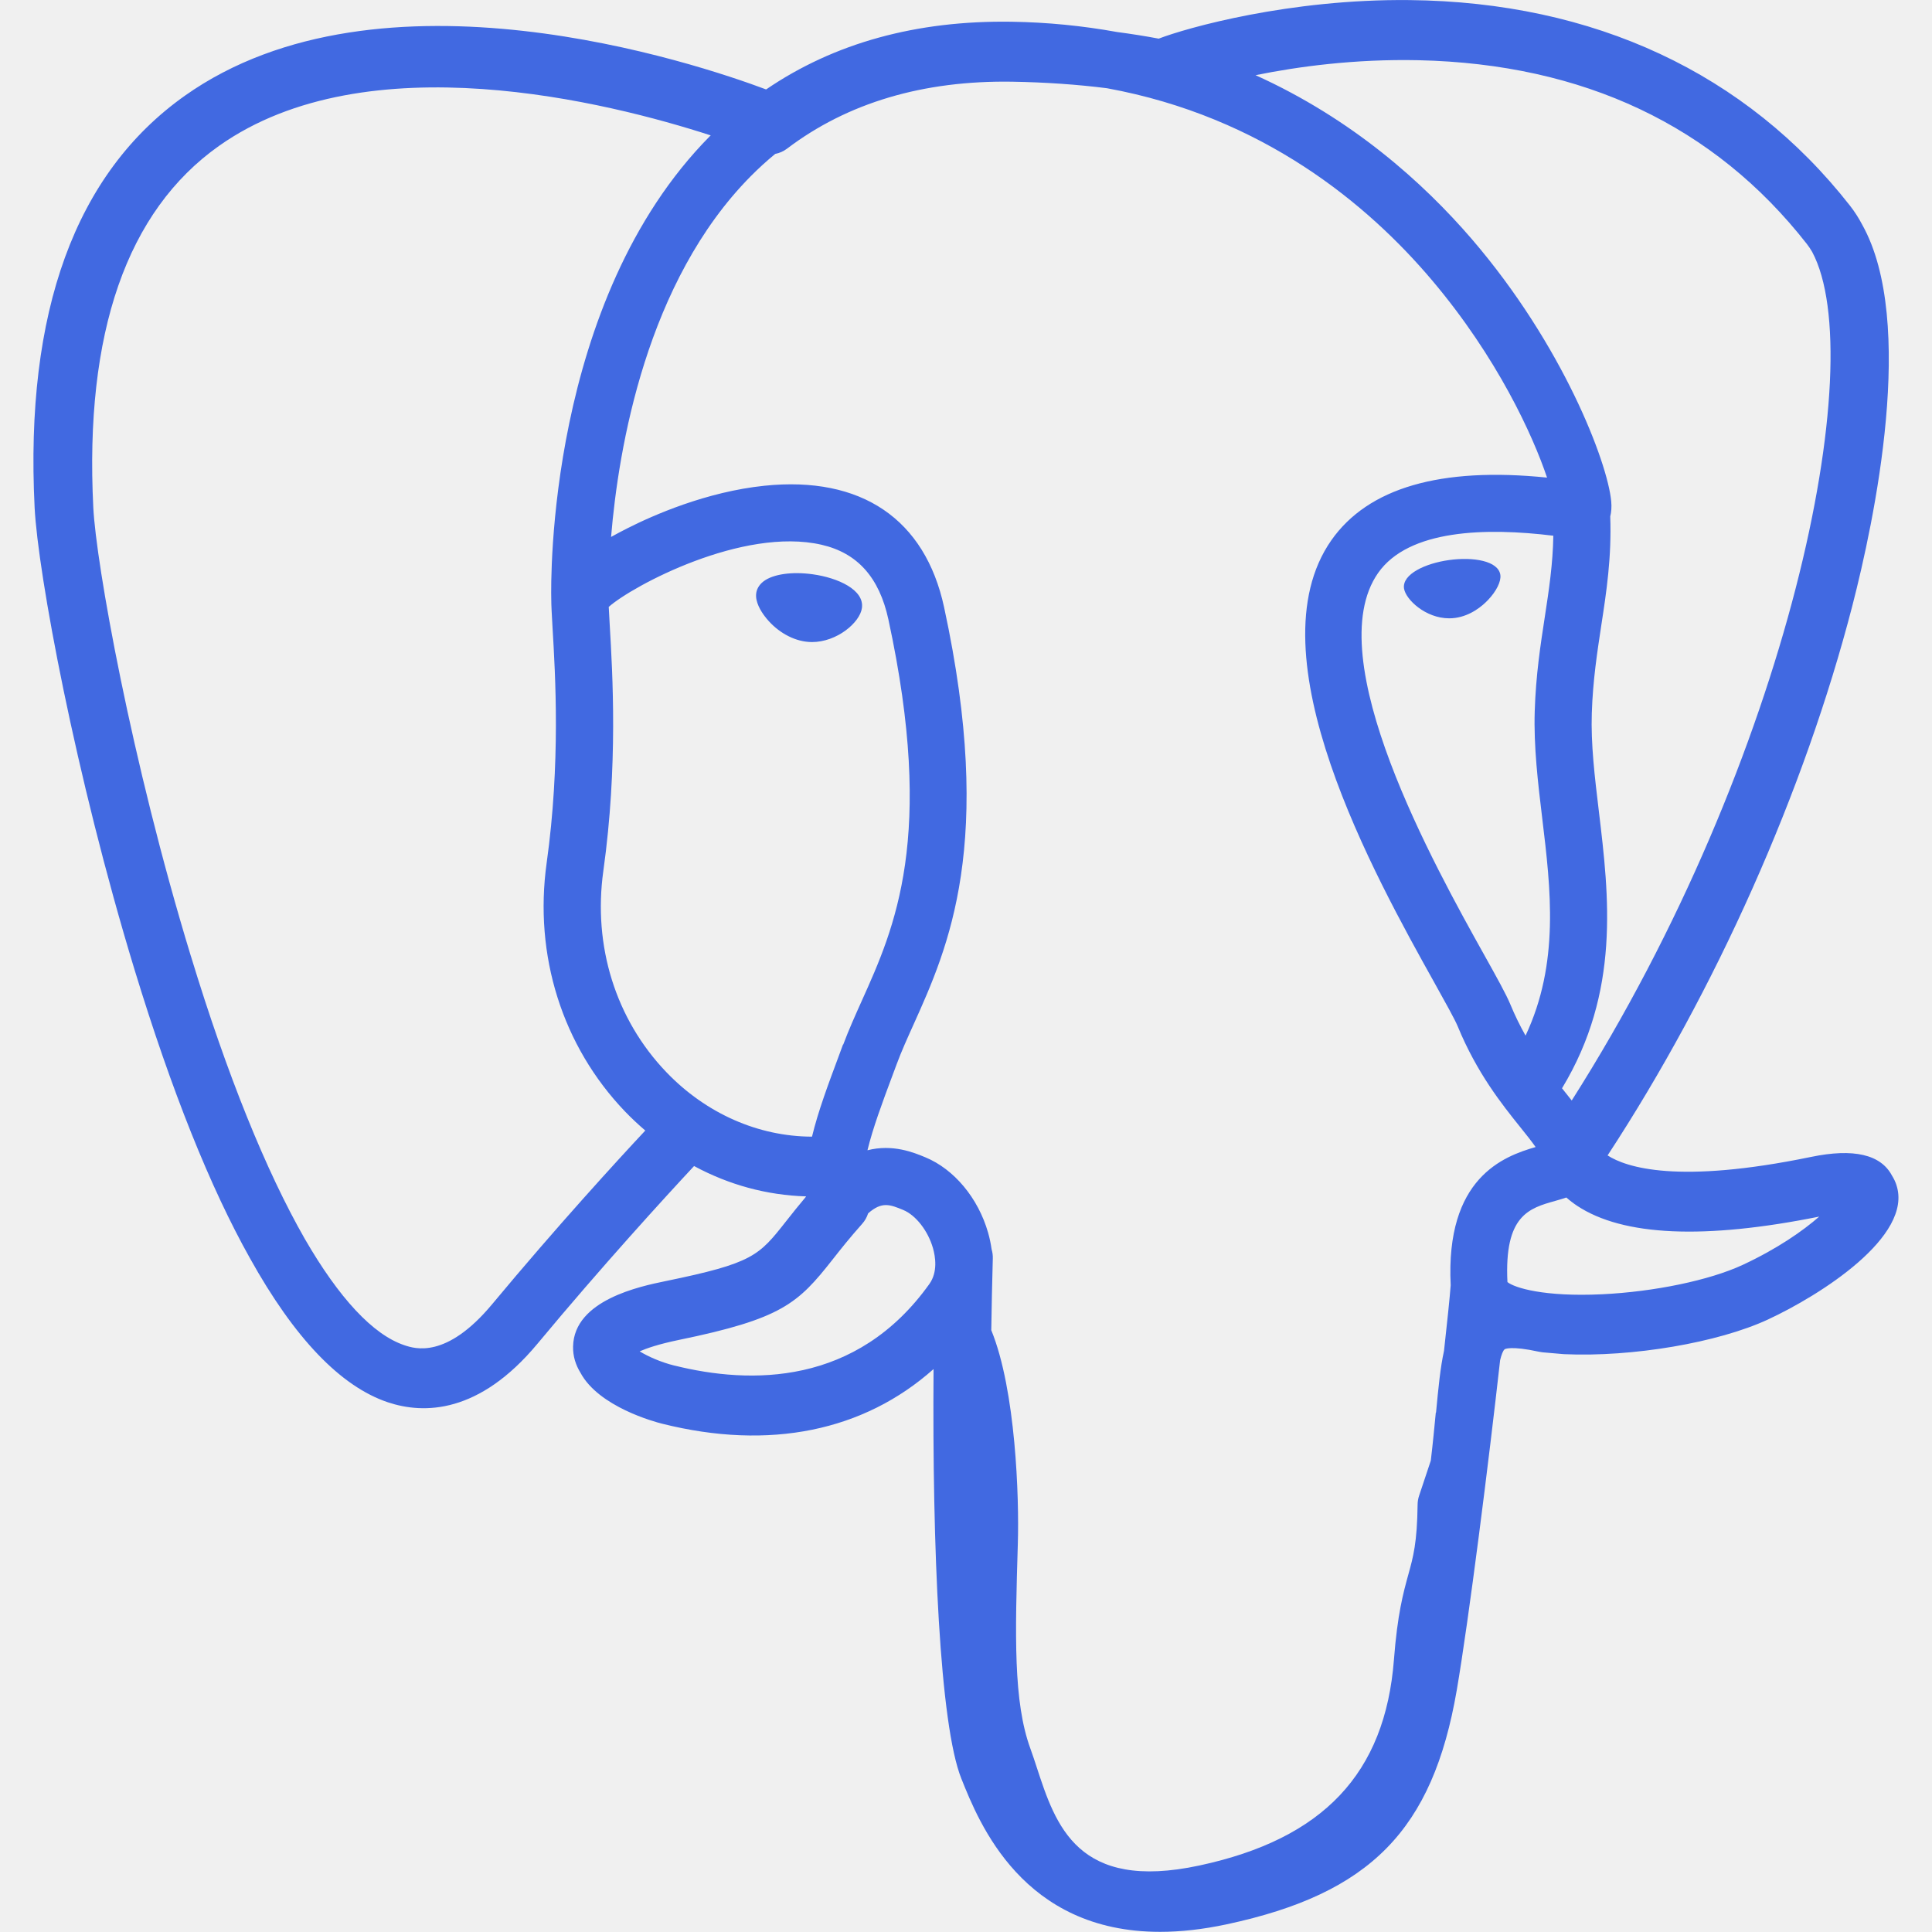
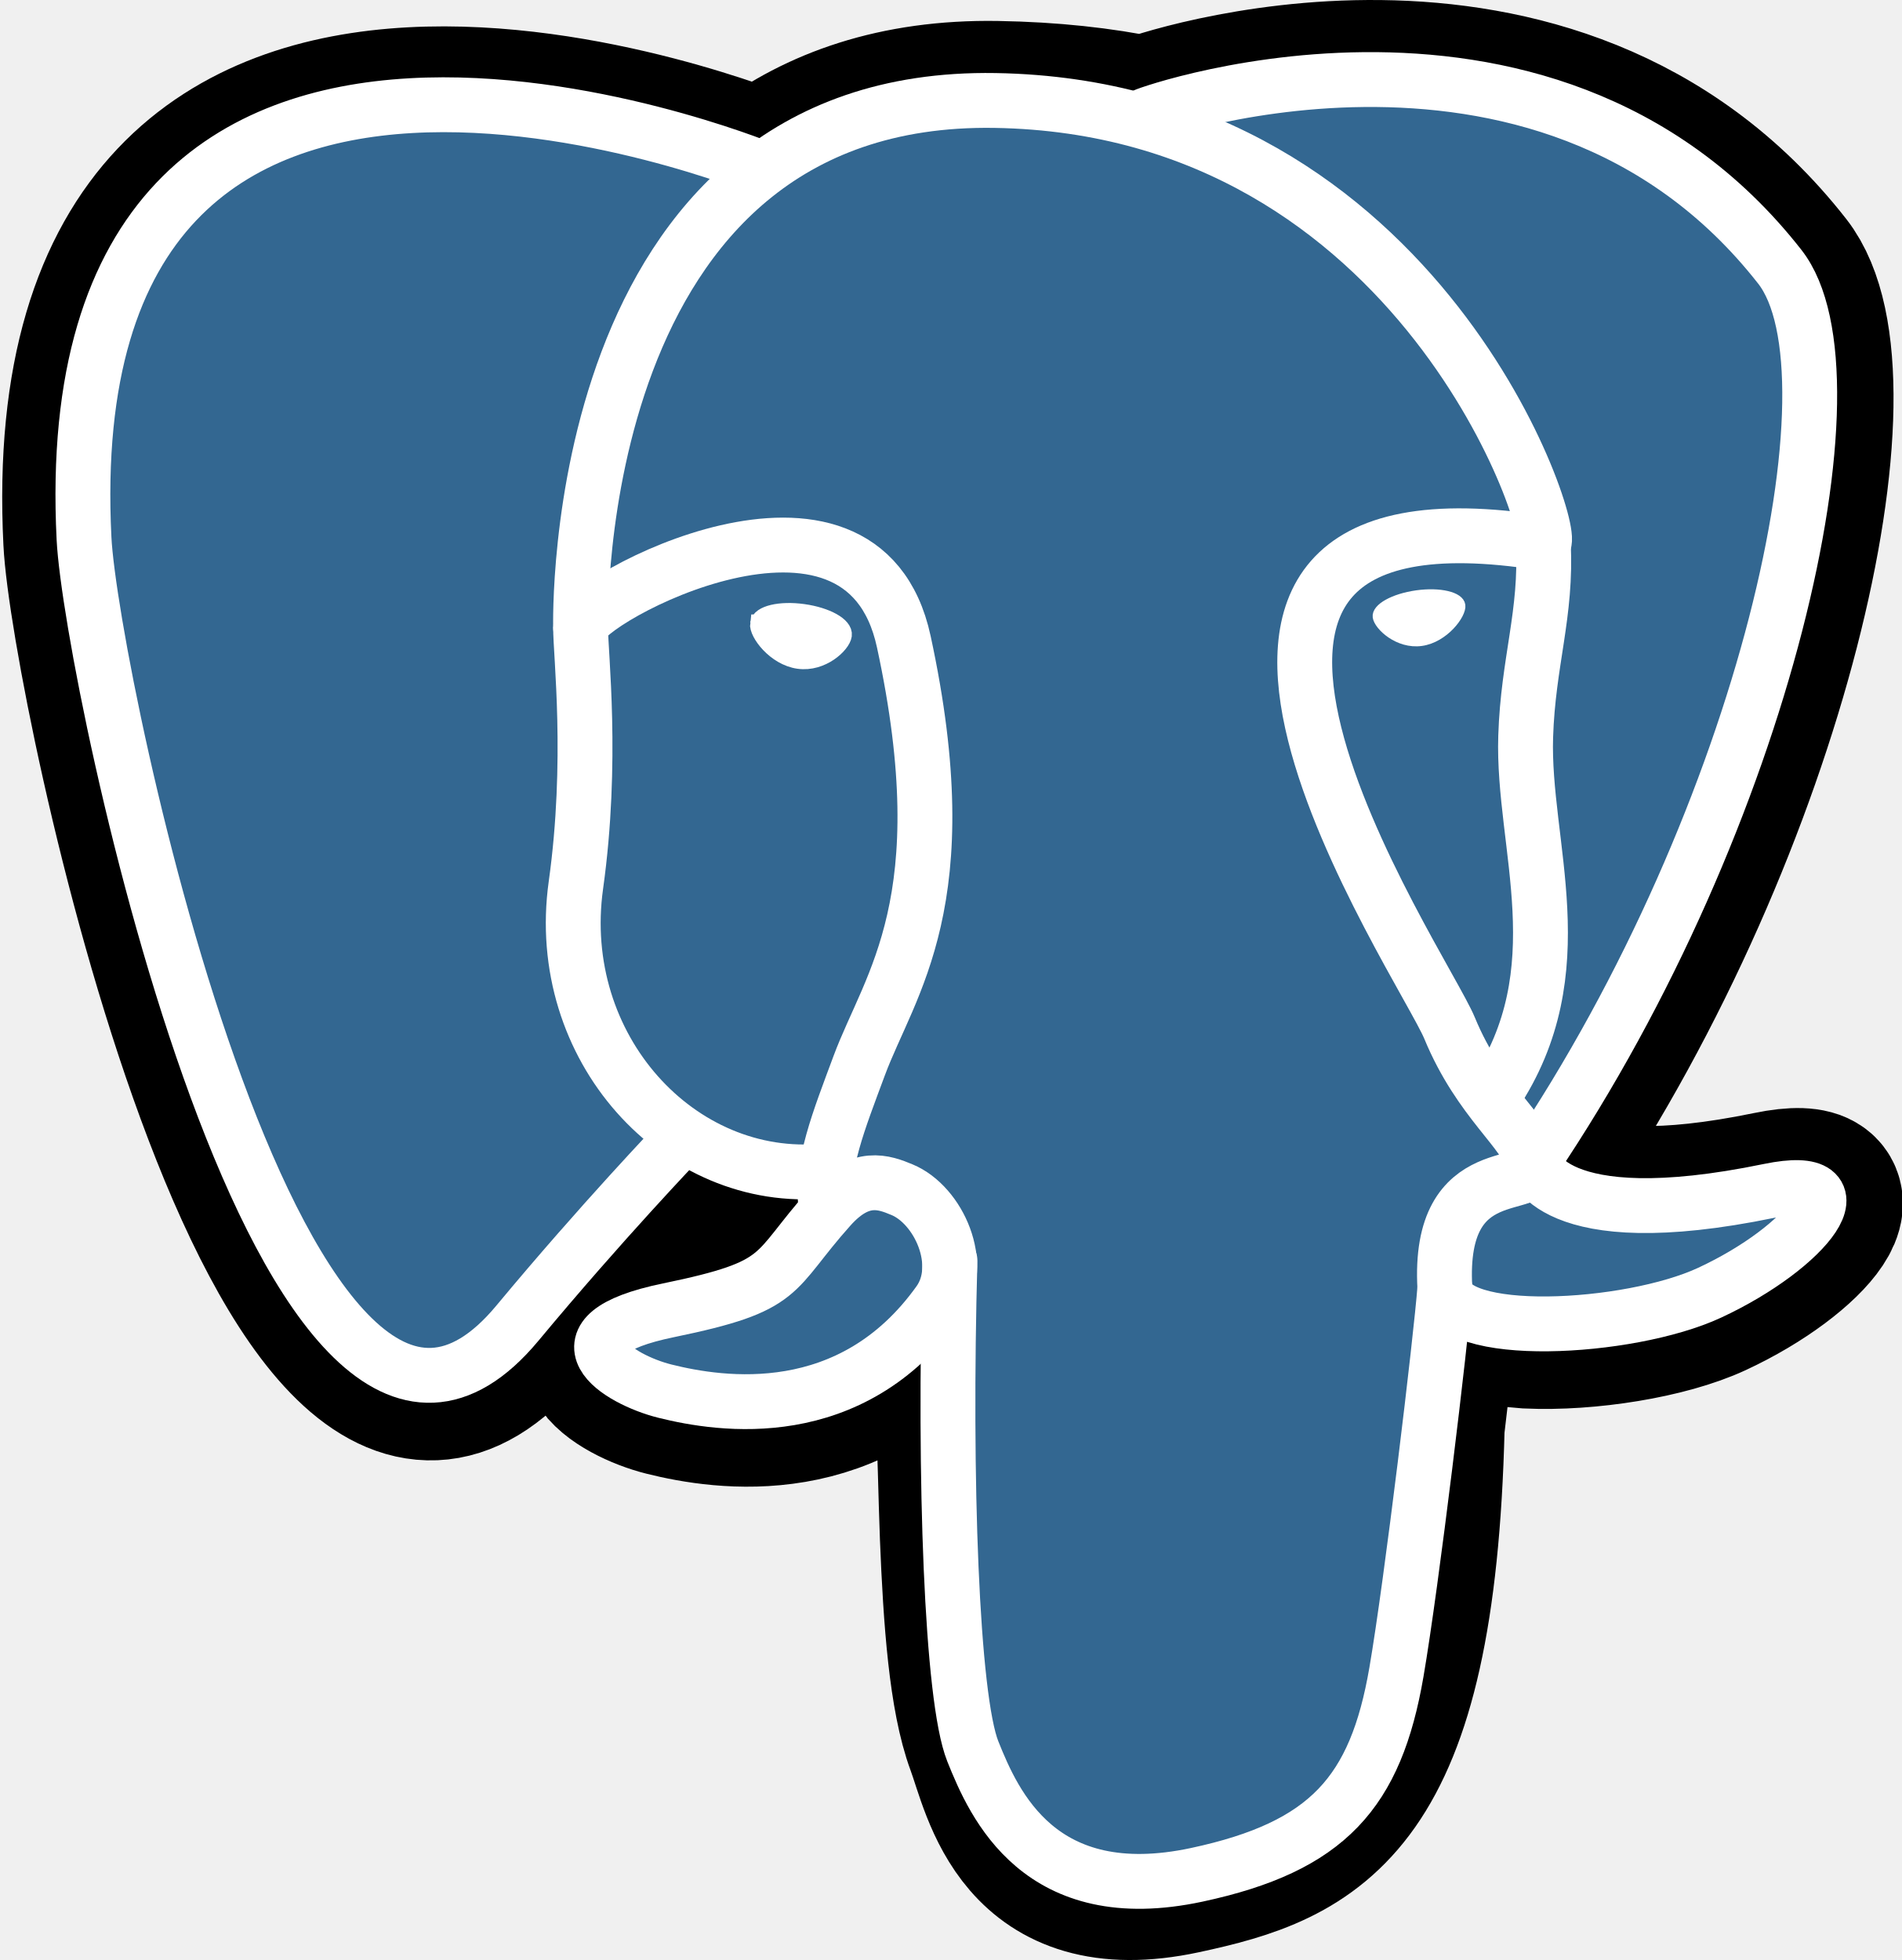
- <svg xmlns="http://www.w3.org/2000/svg" viewBox="0 0 24 24" fill="#4169E1" aria-hidden="true">
-   <path d="M23.559 14.723a.527.527 0 0 0-.056-.119c-.139-.263-.477-.342-1.007-.232-1.653.341-2.293.131-2.526-.019 1.342-2.048 2.445-4.522 3.041-6.83.271-1.051.798-3.524.122-4.732a1.564 1.564 0 0 0-.151-.235C21.693.909 19.801.025 17.51.001c-1.495-.016-2.771.346-3.116.479a9.449 9.449 0 0 0-.516-.082 8.044 8.044 0 0 0-1.311-.128c-1.182-.018-2.204.264-3.05.841-.857-.321-4.789-1.645-7.222.079C.936 2.153.309 3.873.43 6.304c.041.818.507 3.334 1.242 5.744.46 1.506.939 2.702 1.433 3.582.553.994 1.126 1.593 1.714 1.79.447.149 1.133.144 1.858-.728.801-.964 1.59-1.826 1.945-2.207.435.235.906.362 1.39.377a.057.057 0 0 0 0.0.004 11.031 11.031 0 0 0-.247.305c-.339.43-.409.52-1.5.744-.31.064-1.134.234-1.146.811-.003.122.033.231.092.327.227.423.922.61 1.015.633 1.335.334 2.504.092 3.371-.679-.017 2.231.077 4.417.345 5.087.221.553.762 1.905 2.469 1.904.251 0 .526-.029.83-.094 1.782-.382 2.556-1.17 2.855-2.906.15-.871.402-2.875.539-4.101.017-.07.036-.121.057-.136.001-.001.07-.047.427.031a.367.367 0 0 0 .044.007l.254.022.015.001c.847.038 1.911-.143 2.531-.431.644-.299 1.806-1.032 1.595-1.67zM2.371 11.877c-.744-2.436-1.178-4.885-1.212-5.572-.109-2.171.417-3.683 1.562-4.493 1.837-1.299 4.84-.541 6.108-.13-.003.003-.007.006-.01.009-2.024 2.044-1.976 5.536-1.971 5.75-0.0.082.007.199.016.359.035.587.1 1.68-.073 2.918-.161 1.15.194 2.276.973 3.089.081.084.165.163.252.237-.347.371-1.1 1.193-1.903 2.158-.568.682-.96.552-1.089.509-.392-.131-.813-.587-1.238-1.322-.48-.839-.964-2.032-1.415-3.513zm6.007 5.087c-.171-.043-.327-.113-.432-.177.089-.039.237-.09.483-.141 1.283-.264 1.482-.451 1.914-1.0.099-.126.212-.269.367-.443a.355.355 0 0 0 .074-.13c.171-.151.272-.11.437-.042.156.065.308.26.369.475.029.102.062.294-.045.444-.904 1.266-2.222 1.249-3.168 1.013zm2.094-3.988-.052.141c-.133.357-.257.688-.333 1.003-.667-.002-1.317-.287-1.81-.802-.628-.655-.913-1.566-.782-2.5.183-1.308.115-2.447.079-3.059-.005-.086-.009-.161-.012-.22.296-.262 1.666-.996 2.643-.772.446.102.718.406.831.928.585 2.704.077 3.831-.33 4.736-.084.187-.163.363-.231.545zm7.364 4.572c-.017.177-.036.376-.062.596l-.146.438a.355.355 0 0 0-.018.108c-.006.475-.054.649-.115.869-.063.229-.135.489-.179 1.058-.11 1.414-.878 2.227-2.417 2.557-1.516.325-1.784-.497-2.021-1.222a6.582 6.582 0 0 0-.077-.227c-.215-.586-.191-1.412-.157-2.555.017-.561-.025-1.901-.33-2.646.004-.293.011-.591.019-.892a.353.353 0 0 0-.015-.113 1.493 1.493 0 0 0-.044-.208c-.123-.428-.421-.787-.78-.935-.142-.059-.404-.167-.718-.087.067-.276.183-.588.309-.925l.053-.142c.059-.16.134-.326.213-.501.426-.948 1.011-2.245.377-5.177-.237-1.098-1.03-1.634-2.232-1.51-.721.075-1.38.365-1.709.532a5.672 5.672 0 0 0-.196.104c.092-1.106.439-3.174 1.736-4.482a4.031 4.031 0 0 1 .303-.276.353.353 0 0 0 .145-.064c.752-.571 1.694-.851 2.802-.833.409.007.802.034 1.174.081 1.939.354 3.244 1.447 4.036 2.383.814.962 1.255 1.931 1.431 2.454-1.323-.135-2.223.127-2.68.779-.993 1.419.543 4.173 1.281 5.496.135.243.252.452.289.541.24.583.551.971.779 1.255.07.087.137.171.189.245-.401.116-1.121.383-1.055 1.717-.012.156-.042.447-.083.815-.046.208-.07.46-.099.766zm.89-1.621c-.041-.832.269-.918.597-1.01a2.857 2.857 0 0 0 .135-.041 1.202 1.202 0 0 0 .134.103c.57.377 1.582.421 3.007.134-.202.177-.519.399-.953.601-.41.19-1.096.333-1.747.364-.72.034-1.086-.081-1.172-.151zm.57-9.271c-.006.351-.054.669-.105 1.002-.055.358-.112.727-.126 1.176-.014.437.04.891.093 1.33.107.887.216 1.8-.207 2.701a3.527 3.527 0 0 1-.188-.386c-.053-.128-.167-.333-.325-.616-.616-1.104-2.057-3.69-1.319-4.745.38-.543 1.341-.566 2.178-.463zm.228 7.014a12.376 12.376 0 0 0-.085-.107l-.035-.044c.726-1.2.584-2.386.458-3.438-.052-.432-.101-.84-.088-1.223.013-.406.067-.754.118-1.091.064-.415.129-.844.111-1.351.013-.053.019-.116.012-.19-.046-.485-.6-1.938-1.729-3.253-.608-.707-1.49-1.497-2.689-2.039.525-.107 1.233-.203 2.024-.186 2.051.046 3.675.814 4.824 2.282a.908.908 0 0 1 .067.1c.723 1.356-.276 6.275-2.987 10.54zm-8.817-6.116c-.025.179-.309.422-.621.422a.582.582 0 0 1-.081-.006c-.187-.026-.377-.144-.506-.316-.046-.06-.12-.178-.105-.284.005-.04.026-.099.092-.149.118-.089.352-.123.61-.087.316.044.643.194.611.419zm7.931-.411c.011.079-.049.201-.153.31-.068.072-.212.196-.408.223a.546.546 0 0 1-.075.005c-.293 0-.541-.234-.561-.372-.024-.176.264-.311.561-.352.297-.041.611.009.636.185z" />
+ <svg xmlns="http://www.w3.org/2000/svg" xml:space="preserve" aria-hidden="true" viewBox="0 0 432.071 445.383">
+   <g fill="none" stroke="#fff" stroke-linecap="round" stroke-linejoin="round" stroke-width="12.465">
+     <path fill="#000" stroke="#000" stroke-linecap="butt" stroke-linejoin="miter" stroke-width="37.395" d="M323.205 324.227c2.833-23.601 1.984-27.062 19.563-23.239l4.463.392c13.517.615 31.199-2.174 41.587-7 22.362-10.376 35.622-27.7 13.572-23.148-50.297 10.376-53.755-6.655-53.755-6.655 53.111-78.803 75.313-178.836 56.149-203.322-52.27-66.789-142.748-35.206-144.262-34.386l-.482.089c-9.938-2.062-21.06-3.294-33.554-3.496-22.761-.374-40.032 5.967-53.133 15.904 0 0-161.408-66.498-153.899 83.628 1.597 31.936 45.777 241.655 98.47 178.31 19.259-23.163 37.871-42.748 37.871-42.748 9.242 6.14 20.307 9.272 31.912 8.147l.897-.765c-.281 2.876-.157 5.689.359 9.019-13.572 15.167-9.584 17.83-36.723 23.416-27.457 5.659-11.326 15.734-.797 18.367 12.768 3.193 42.305 7.716 62.268-20.224l-.795 3.188c5.325 4.26 4.965 30.619 5.72 49.452.756 18.834 2.017 36.409 5.856 46.771 3.839 10.36 8.369 37.05 44.036 29.406 29.809-6.388 52.6-15.582 54.677-101.107" />
+     <path fill="#336791" stroke="none" d="M402.395 271.23c-50.302 10.376-53.76-6.655-53.76-6.655 53.111-78.808 75.313-178.843 56.153-203.326-52.27-66.785-142.752-35.2-144.262-34.38l-.486.087c-9.938-2.063-21.06-3.292-33.56-3.496-22.761-.373-40.026 5.967-53.127 15.902 0 0-161.411-66.495-153.904 83.63 1.597 31.938 45.776 241.657 98.471 178.312 19.26-23.163 37.869-42.748 37.869-42.748 9.243 6.14 20.308 9.272 31.908 8.147l.901-.765c-.28 2.876-.152 5.689.361 9.019-13.575 15.167-9.586 17.83-36.723 23.416-27.459 5.659-11.328 15.734-.796 18.367 12.768 3.193 42.307 7.716 62.266-20.224l-.796 3.188c5.319 4.26 9.054 27.711 8.428 48.969s-1.044 35.854 3.147 47.254 8.368 37.05 44.042 29.406c29.809-6.388 45.256-22.942 47.405-50.555 1.525-19.631 4.976-16.729 5.194-34.28l2.768-8.309c3.192-26.611.507-35.196 18.872-31.203l4.463.392c13.517.615 31.208-2.174 41.591-7 22.358-10.376 35.618-27.7 13.573-23.148z" />
+     <path d="M215.866 286.484c-1.385 49.516.348 99.377 5.193 111.495 4.848 12.118 15.223 35.688 50.9 28.045 29.806-6.39 40.651-18.756 45.357-46.051 3.466-20.082 10.148-75.854 11.005-87.281M173.104 38.256S11.583-27.76 19.092 122.365c1.597 31.938 45.779 241.664 98.473 178.316 19.256-23.166 36.671-41.335 36.671-41.335M260.349 26.207c-5.591 1.753 89.848-34.889 144.087 34.417 19.159 24.484-3.043 124.519-56.153 203.329" />
+     <path stroke-linejoin="bevel" d="M348.282 263.953s3.461 17.036 53.764 6.653c22.04-4.552 8.776 12.774-13.577 23.155-18.345 8.514-59.474 10.696-60.146-1.069-1.729-30.355 21.647-21.133 19.96-28.739-1.525-6.85-11.979-13.573-18.894-30.338-6.037-14.633-82.796-126.849 21.287-110.183 3.813-.789-27.146-99.002-124.553-100.599-97.385-1.597-94.19 119.762-94.19 119.762" />
+     <path d="M188.604 274.334c-13.577 15.166-9.584 17.829-36.723 23.417-27.459 5.66-11.326 15.733-.797 18.365 12.768 3.195 42.307 7.718 62.266-20.229 6.078-8.509-.036-22.086-8.385-25.547-4.034-1.671-9.428-3.765-16.361 3.994" />
+     <path d="M187.715 274.069c-1.368-8.917 2.93-19.528 7.536-31.942 6.922-18.626 22.893-37.255 10.117-96.339-9.523-44.029-73.396-9.163-73.436-3.193-.039 5.968 2.889 30.26-1.067 58.548-5.162 36.913 23.488 68.132 56.479 64.938" />
+     <path fill="#fff" stroke-linecap="butt" stroke-linejoin="miter" stroke-width="4.155" d="M172.517 141.7c-.288 2.039 3.733 7.48 8.976 8.207 5.234.73 9.714-3.522 9.998-5.559.284-2.039-3.732-4.285-8.977-5.015-5.237-.731-9.719.333-9.996 2.367z" />
+     <path fill="#fff" stroke-linecap="butt" stroke-linejoin="miter" stroke-width="2.078" d="M331.941 137.543c.284 2.039-3.732 7.48-8.976 8.207-5.238.73-9.718-3.522-10.005-5.559-.277-2.039 3.74-4.285 8.979-5.015s9.718.333 10.002 2.368z" />
+     <path d="M350.676 123.432c.863 15.994-3.445 26.888-3.988 43.914-.804 24.748 11.799 53.074-7.191 81.435" />
+   </g>
</svg>
